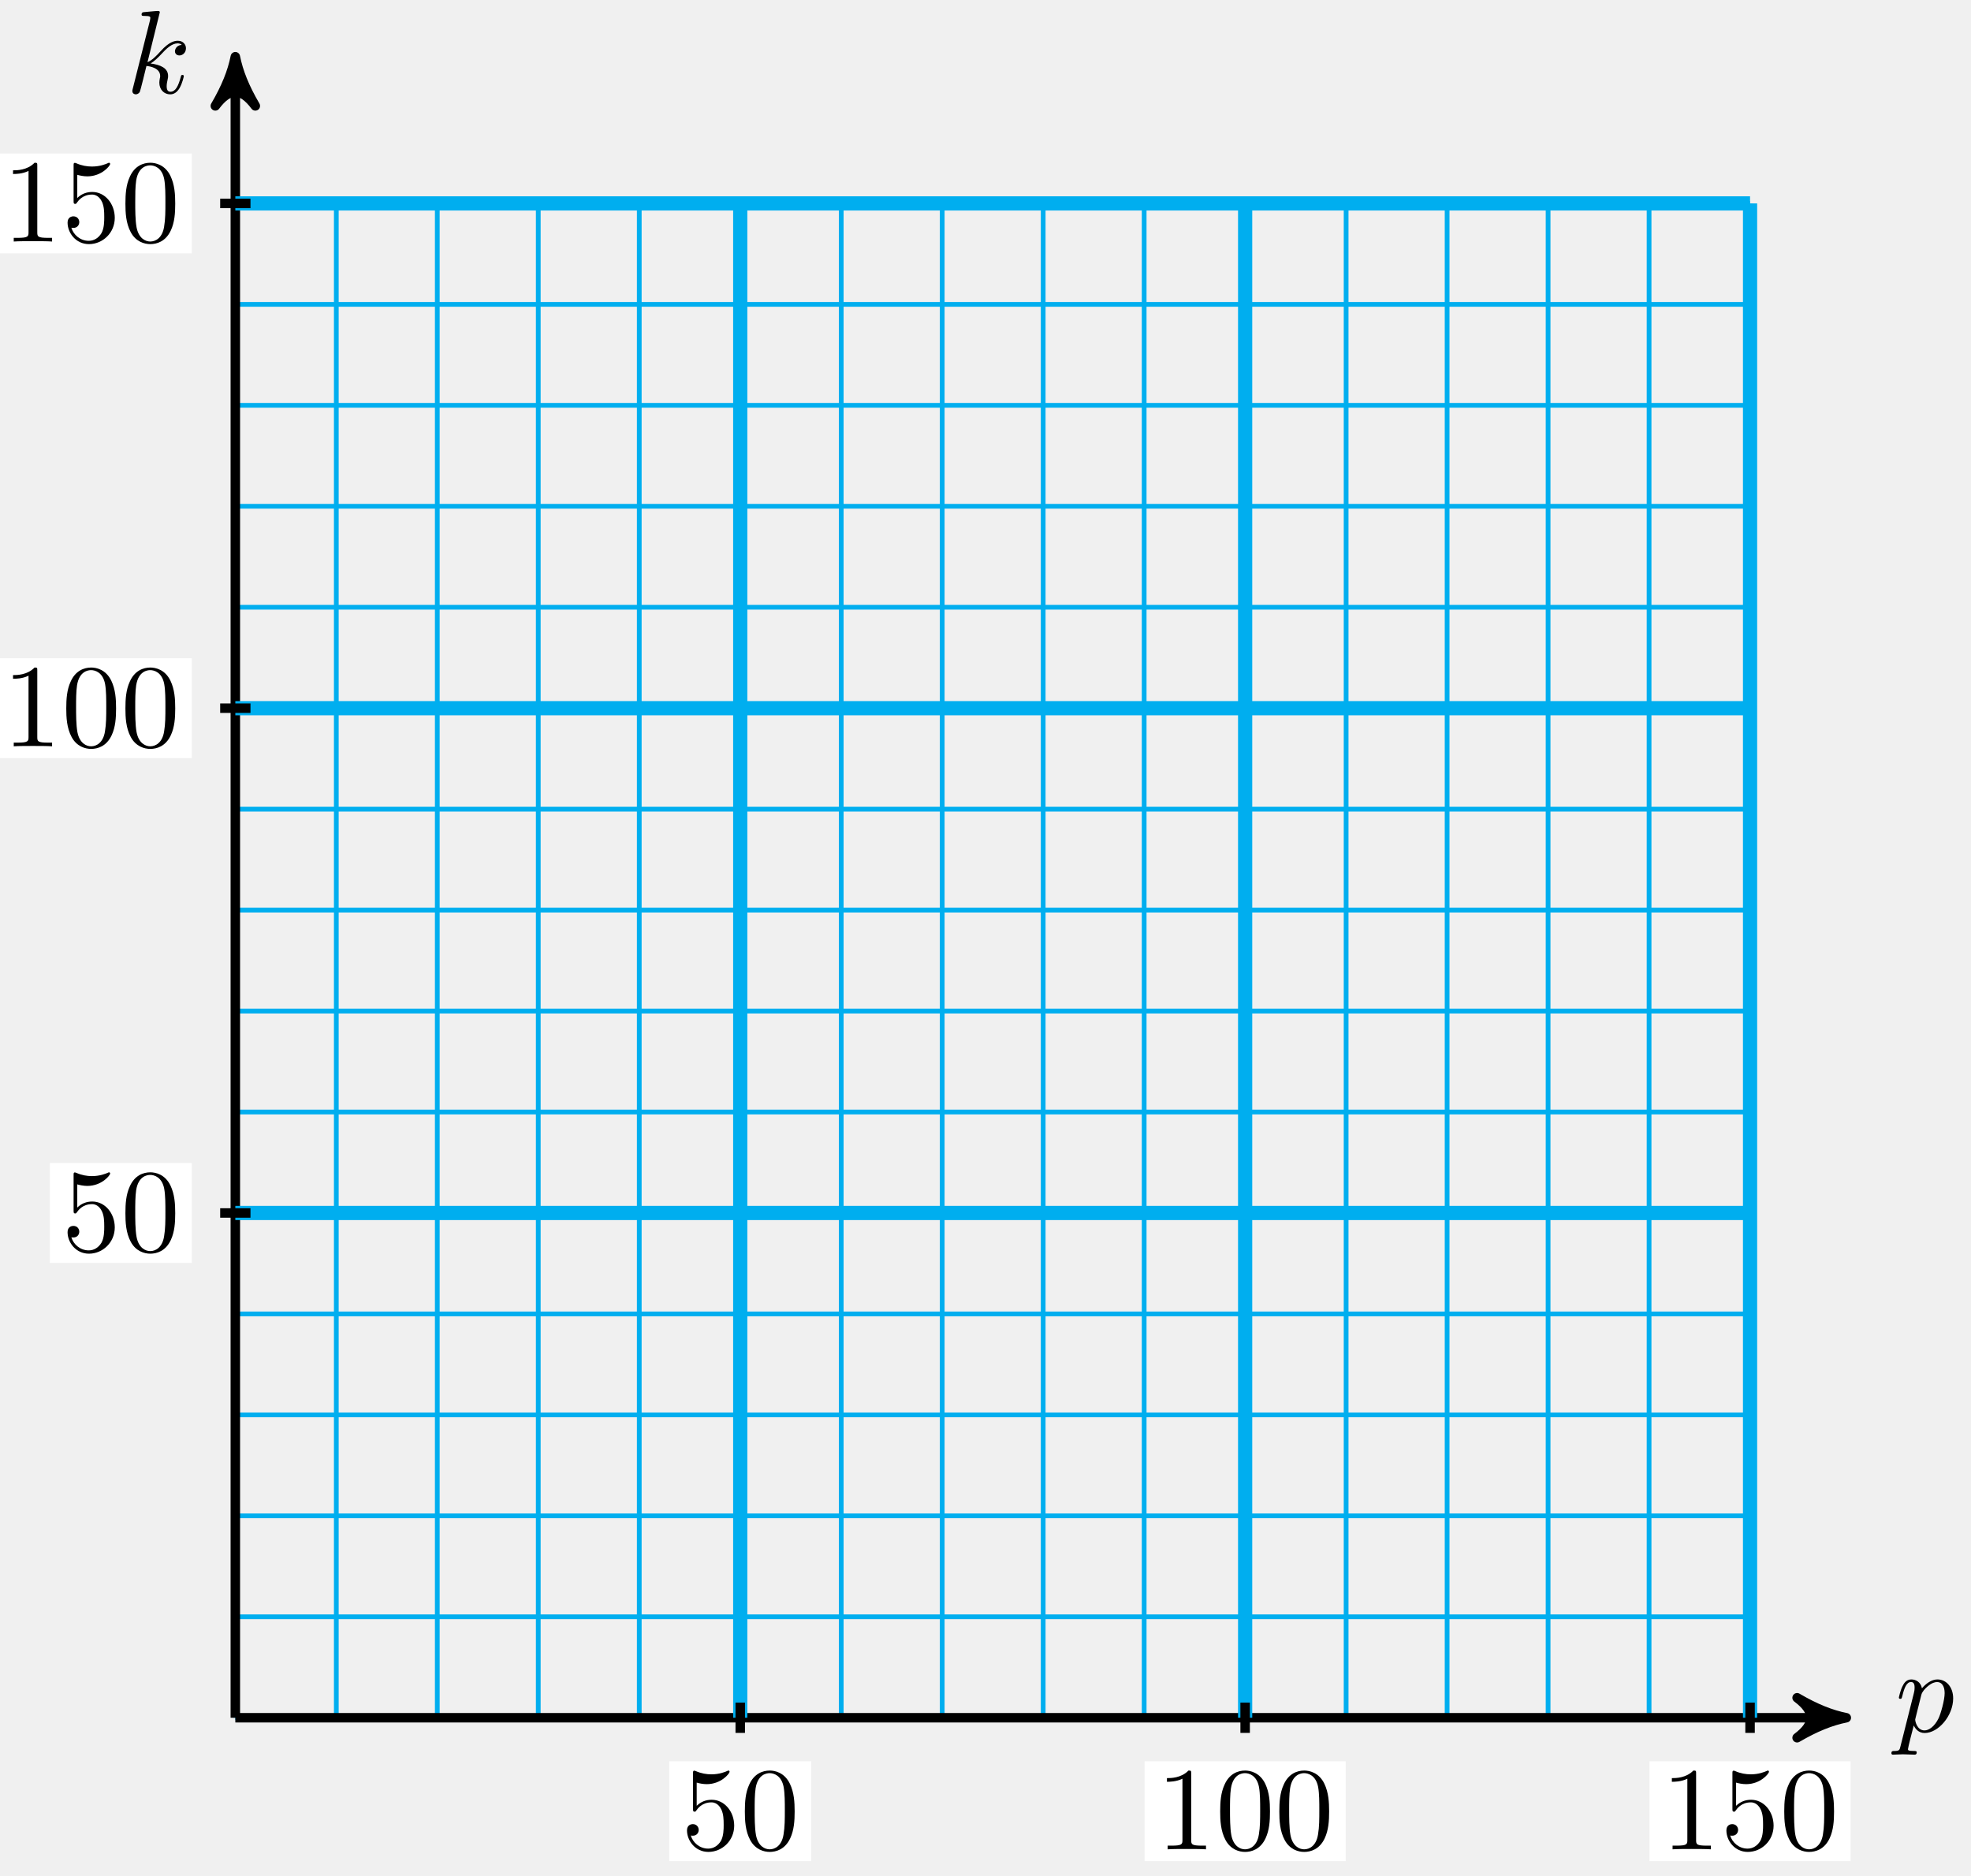
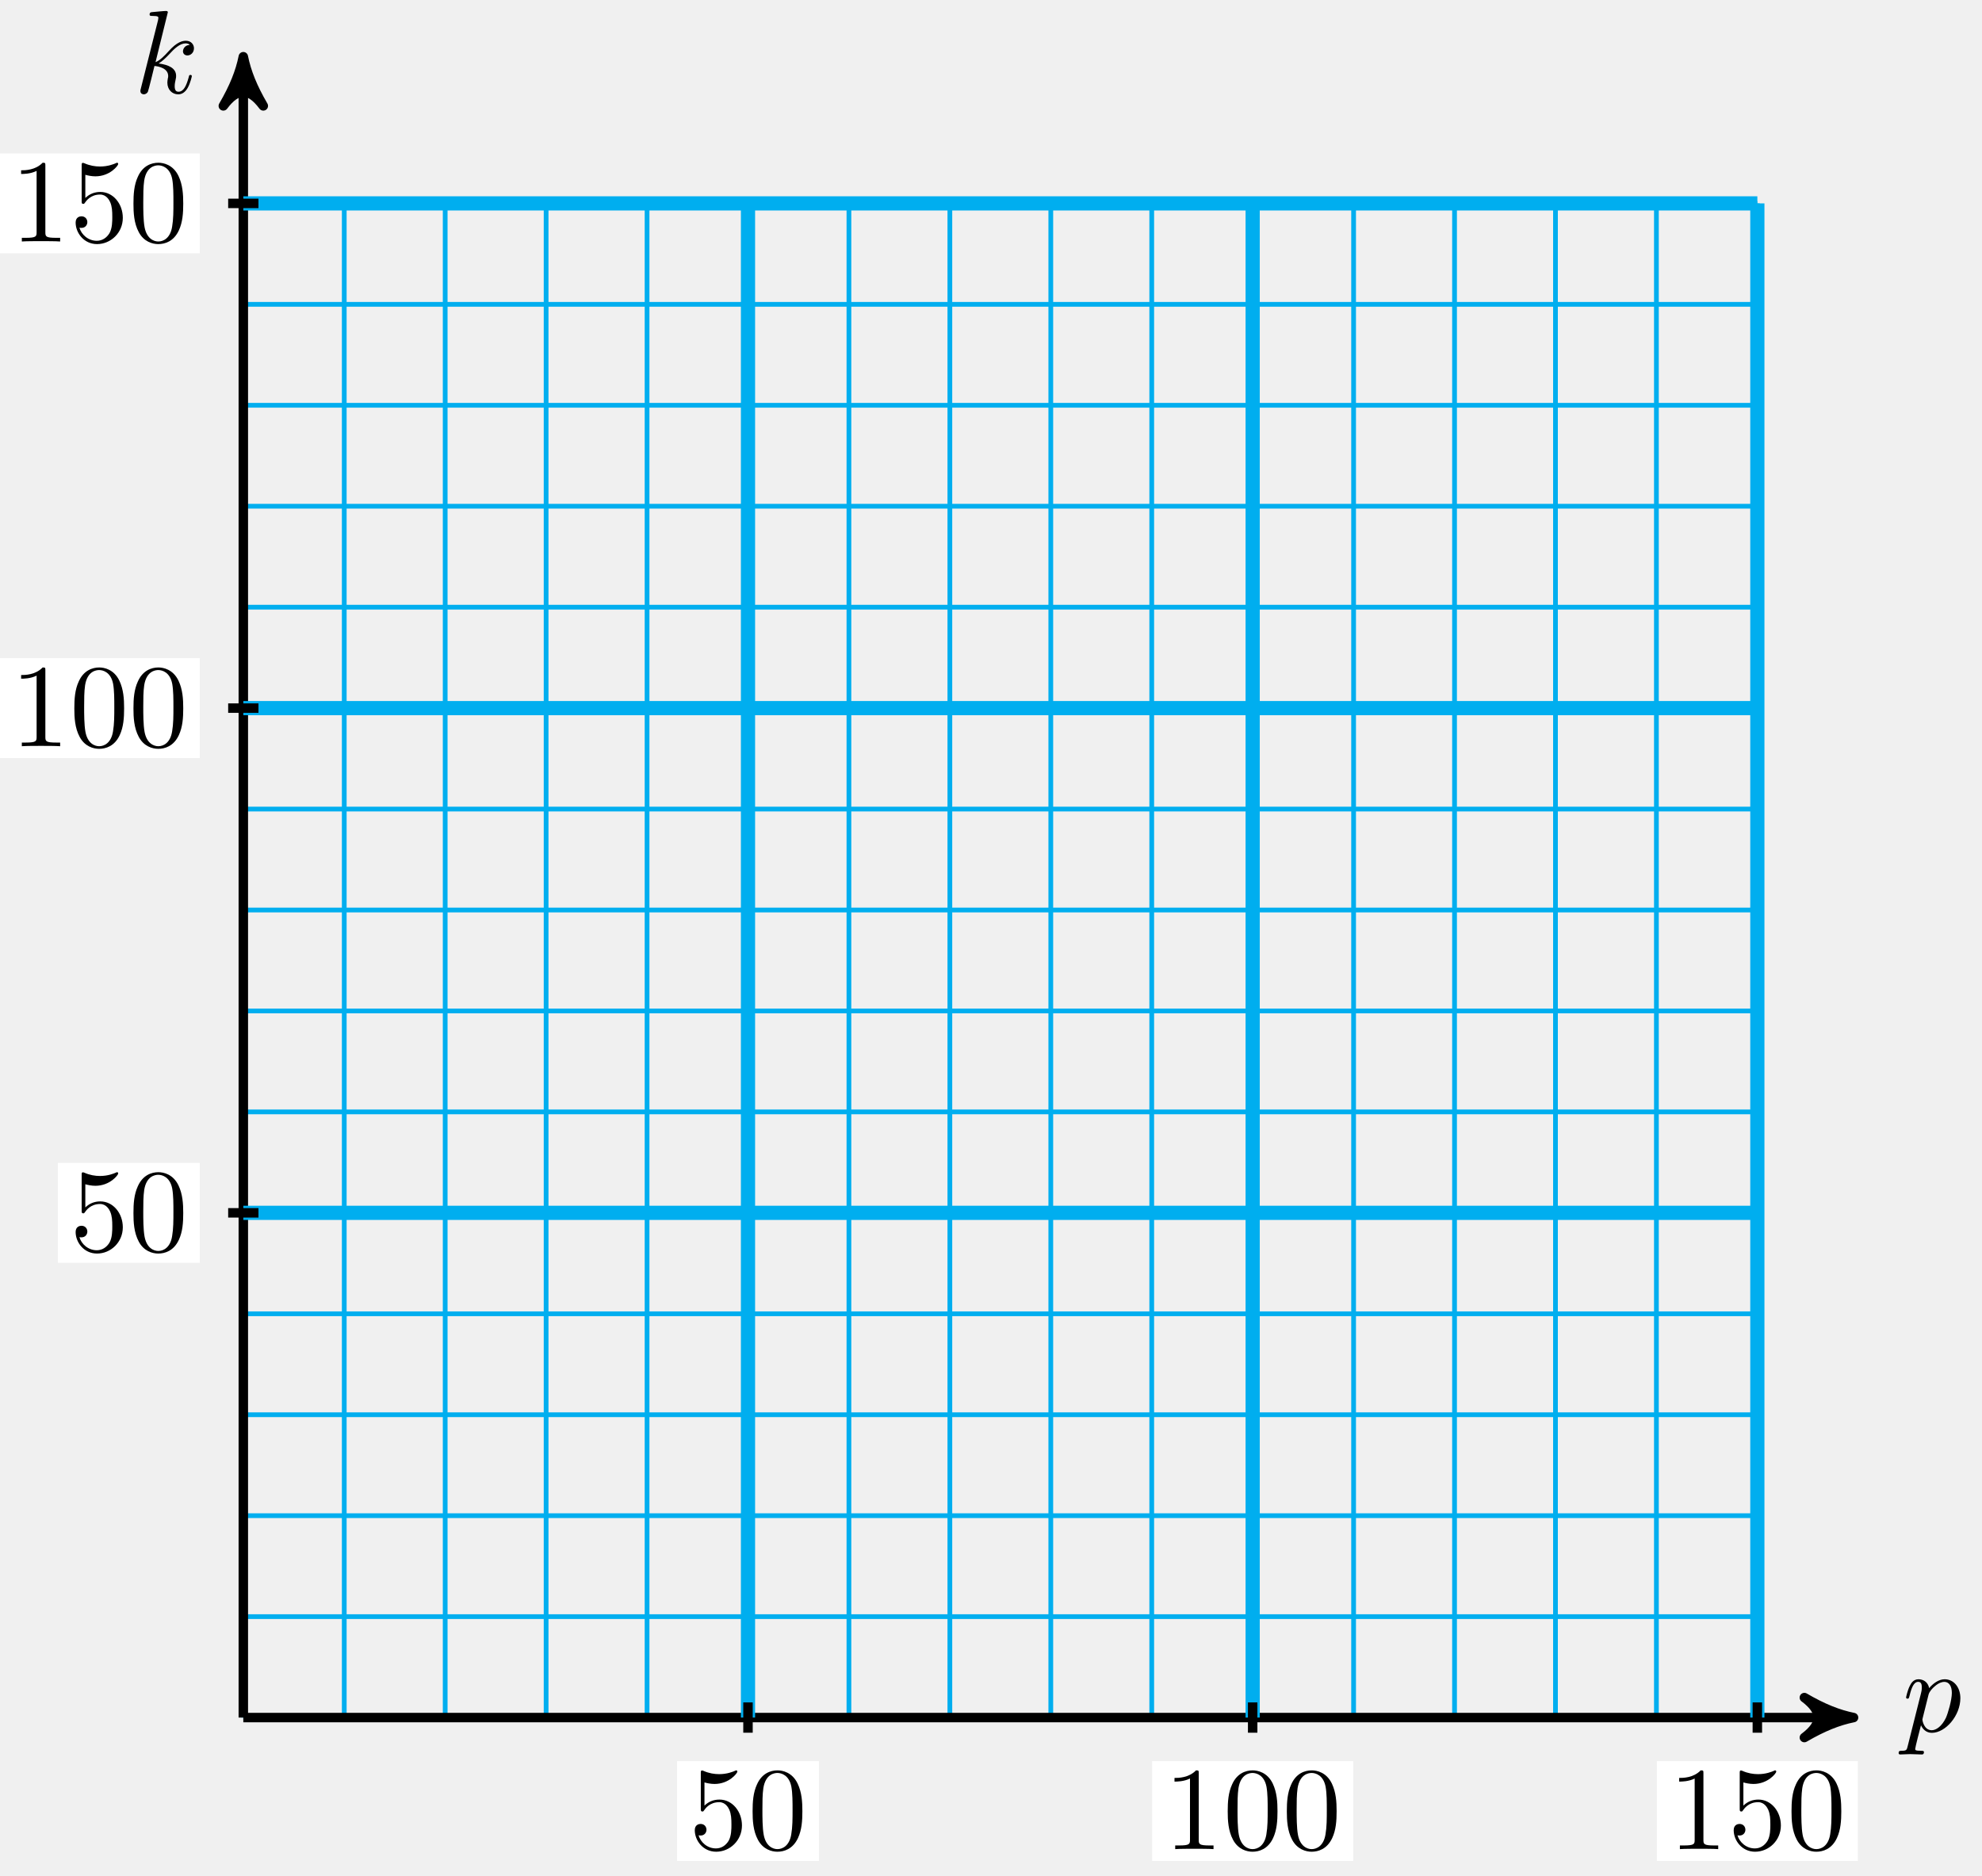
- <svg xmlns="http://www.w3.org/2000/svg" xmlns:xlink="http://www.w3.org/1999/xlink" version="1.1" width="166" height="158" viewBox="0 0 166 158">
+ <svg xmlns="http://www.w3.org/2000/svg" xmlns:xlink="http://www.w3.org/1999/xlink" version="1.1" width="167" height="158" viewBox="0 0 167 158">
  <defs>
    <path id="font_1_2" d="M.045-.122C.037-.156 .035-.163-.009-.163-.021-.163-.032-.163-.032-.182-.032-.19-.027-.194-.019-.194 .008-.194 .037-.191 .065-.191 .098-.191 .132-.194 .164-.194 .169-.194 .182-.194 .182-.174 .182-.163 .172-.163 .158-.163 .108-.163 .108-.156 .108-.147 .108-.135 .15 .028 .157 .053 .17 .024 .198-.011 .249-.011 .365-.011 .49 .135 .49 .282 .49 .376 .433 .442 .357 .442 .307 .442 .259 .406 .226 .367 .216 .421 .173 .442 .136 .442 .09 .442 .071 .403 .062 .385 .044 .351 .031 .291 .031 .288 .031 .278 .041 .278 .043 .278 .053 .278 .054 .279 .06 .301 .077 .372 .097 .42 .133 .42 .15 .42 .164 .412 .164 .374 .164 .351 .161 .34 .157 .323L.045-.122M.221 .312C.228 .339 .255 .367 .273 .382 .308 .413 .337 .42 .354 .42 .394 .42 .418 .385 .418 .326 .418 .267 .385 .152 .367 .114 .333 .044 .285 .011 .248 .011 .182 .011 .169 .094 .169 .1 .169 .102 .169 .104 .172 .116L.221 .312Z" />
    <path id="font_1_1" d="M.287 .683C.287 .684 .287 .694 .274 .694 .251 .694 .178 .686 .152 .684 .144 .683 .133 .682 .133 .664 .133 .652 .142 .652 .157 .652 .205 .652 .207 .645 .207 .635L.204 .615 .059 .039C.055 .025 .055 .023 .055 .017 .055-.006 .075-.011 .084-.011 .097-.011 .112-.002 .118 .01 .123 .019 .168 .204 .174 .229 .208 .226 .29 .21 .29 .144 .29 .137 .29 .133 .287 .123 .285 .111 .283 .099 .283 .088 .283 .029 .323-.011 .375-.011 .405-.011 .432 .005 .454 .042 .479 .086 .49 .141 .49 .143 .49 .153 .481 .153 .478 .153 .468 .153 .467 .149 .464 .135 .444 .062 .421 .011 .377 .011 .358 .011 .345 .022 .345 .058 .345 .075 .349 .098 .353 .114 .357 .131 .357 .135 .357 .145 .357 .21 .294 .239 .209 .25 .24 .268 .272 .3 .295 .324 .343 .377 .389 .42 .438 .42 .444 .42 .445 .42 .447 .419 .459 .417 .46 .417 .468 .411 .47 .41 .47 .409 .472 .407 .424 .404 .415 .365 .415 .353 .415 .337 .426 .318 .453 .318 .479 .318 .508 .34 .508 .379 .508 .409 .485 .442 .44 .442 .412 .442 .366 .434 .294 .354 .26 .316 .221 .276 .183 .261L.287 .683Z" />
    <path id="font_2_3" d="M.449 .2C.449 .319 .367 .419 .259 .419 .211 .419 .168 .403 .132 .368V.564C.152 .558 .185 .551 .217 .551 .34 .551 .41 .642 .41 .655 .41 .661 .407 .666 .4 .666 .399 .666 .397 .666 .392 .663 .372 .654 .323 .634 .256 .634 .216 .634 .17 .641 .123 .662 .115 .665 .113 .665 .111 .665 .101 .665 .101 .657 .101 .641V.344C.101 .326 .101 .318 .115 .318 .122 .318 .124 .321 .128 .327 .139 .343 .176 .397 .257 .397 .309 .397 .334 .351 .342 .333 .358 .296 .36 .257 .36 .207 .36 .172 .36 .112 .336 .07 .312 .031 .275 .006 .229 .006 .156 .006 .099 .058 .082 .117 .085 .116 .088 .115 .099 .115 .132 .115 .149 .14 .149 .164 .149 .188 .132 .213 .099 .213 .085 .213 .05 .206 .05 .16 .05 .074 .119-.022 .231-.022 .347-.022 .449 .073 .449 .2Z" />
    <path id="font_2_1" d="M.46 .32C.46 .4 .455 .48 .42 .554 .374 .65 .292 .666 .25 .666 .19 .666 .117 .64 .076 .547 .044 .478 .039 .4 .039 .32 .039 .245 .043 .155 .084 .079 .127-.002 .2-.022 .249-.022 .303-.022 .379-.001 .423 .094 .455 .163 .46 .241 .46 .32M.249-0C.21-0 .151 .025 .133 .121 .122 .181 .122 .273 .122 .332 .122 .396 .122 .462 .13 .516 .149 .635 .224 .644 .249 .644 .282 .644 .348 .626 .367 .527 .377 .471 .377 .395 .377 .332 .377 .257 .377 .189 .366 .125 .351 .03 .294-0 .249-0Z" />
    <path id="font_2_2" d="M.294 .64C.294 .664 .294 .666 .271 .666 .209 .602 .121 .602 .089 .602V.571C.109 .571 .168 .571 .22 .597V.079C.22 .043 .217 .031 .127 .031H.095V0C.13 .003 .217 .003 .257 .003 .297 .003 .384 .003 .419 0V.031H.387C.297 .031 .294 .042 .294 .079V.64Z" />
  </defs>
-   <path transform="matrix(1.00008,0,0,-1.00003,19.81955,144.701)" stroke-width=".399" stroke-linecap="butt" stroke-miterlimit="10" stroke-linejoin="miter" fill="none" stroke="#00aeef" d="M0 0H127.562M0 8.504H127.562M0 17.008H127.562M0 25.512H127.562M0 34.017H127.562M0 42.521H127.562M0 51.025H127.562M0 59.529H127.562M0 68.033H127.562M0 76.537H127.562M0 85.041H127.562M0 93.545H127.562M0 102.05H127.562M0 110.554H127.562M0 119.058H127.562M0 127.559H127.562M0 0V127.562M8.504 0V127.562M17.008 0V127.562M25.512 0V127.562M34.017 0V127.562M42.521 0V127.562M51.025 0V127.562M59.529 0V127.562M68.033 0V127.562M76.537 0V127.562M85.041 0V127.562M93.545 0V127.562M102.05 0V127.562M110.554 0V127.562M119.058 0V127.562M127.559 0V127.562M127.562 127.562" />
-   <path transform="matrix(1.00008,0,0,-1.00003,19.81955,144.701)" stroke-width=".797" stroke-linecap="butt" stroke-miterlimit="10" stroke-linejoin="miter" fill="none" stroke="#000000" d="M0 0H134.631" />
-   <path transform="matrix(1.00008,0,0,-1.00003,154.4618,144.701)" d="M1.036 0C-.259 .259-1.554 .777-3.108 1.684-1.554 .518-1.554-.518-3.108-1.684-1.554-.777-.259-.259 1.036 0Z" />
-   <path transform="matrix(1.00008,0,0,-1.00003,154.4618,144.701)" stroke-width=".797" stroke-linecap="butt" stroke-linejoin="round" fill="none" stroke="#000000" d="M1.036 0C-.259 .259-1.554 .777-3.108 1.684-1.554 .518-1.554-.518-3.108-1.684-1.554-.777-.259-.259 1.036 0Z" />
-   <use data-text="p" xlink:href="#font_1_2" transform="matrix(9.963397,0,0,-9.962899,159.6157,145.877)" />
-   <path transform="matrix(1.00008,0,0,-1.00003,19.81955,144.701)" stroke-width=".797" stroke-linecap="butt" stroke-miterlimit="10" stroke-linejoin="miter" fill="none" stroke="#000000" d="M0 0V138.883" />
-   <path transform="matrix(0,-1.00003,-1.00008,-0,19.81955,5.813324)" d="M1.036 0C-.259 .259-1.554 .777-3.108 1.684-1.554 .518-1.554-.518-3.108-1.684-1.554-.777-.259-.259 1.036 0Z" />
-   <path transform="matrix(0,-1.00003,-1.00008,-0,19.81955,5.813324)" stroke-width=".797" stroke-linecap="butt" stroke-linejoin="round" fill="none" stroke="#000000" d="M1.036 0C-.259 .259-1.554 .777-3.108 1.684-1.554 .518-1.554-.518-3.108-1.684-1.554-.777-.259-.259 1.036 0Z" />
-   <use data-text="k" xlink:href="#font_1_1" transform="matrix(9.963397,0,0,-9.962899,10.59981,7.837891)" />
-   <path transform="matrix(1.00008,0,0,-1.00003,19.81955,144.701)" stroke-width="1.196" stroke-linecap="butt" stroke-miterlimit="10" stroke-linejoin="miter" fill="none" stroke="#00aeef" d="M42.521 0V127.562" />
-   <path transform="matrix(1.00008,0,0,-1.00003,19.81955,144.701)" stroke-width=".797" stroke-linecap="butt" stroke-miterlimit="10" stroke-linejoin="miter" fill="none" stroke="#000000" d="M42.521 1.276V-1.276" />
-   <path transform="matrix(1.00008,0,0,-1.00003,19.81955,144.701)" d="M36.543-12.08H48.498V-3.667H36.543Z" fill="#ffffff" />
-   <use data-text="5" xlink:href="#font_2_3" transform="matrix(9.963397,0,0,-9.962899,57.36156,155.7843)" />
-   <use data-text="0" xlink:href="#font_2_1" transform="matrix(9.963397,0,0,-9.962899,62.34325,155.7843)" />
-   <path transform="matrix(1.00008,0,0,-1.00003,19.81955,144.701)" stroke-width="1.196" stroke-linecap="butt" stroke-miterlimit="10" stroke-linejoin="miter" fill="none" stroke="#00aeef" d="M0 42.521H127.562" />
-   <path transform="matrix(1.00008,0,0,-1.00003,19.81955,144.701)" stroke-width=".797" stroke-linecap="butt" stroke-miterlimit="10" stroke-linejoin="miter" fill="none" stroke="#000000" d="M1.276 42.521H-1.276" />
-   <path transform="matrix(1.00008,0,0,-1.00003,19.81955,144.701)" d="M-15.622 38.314H-3.667V46.727H-15.622Z" fill="#ffffff" />
-   <use data-text="5" xlink:href="#font_2_3" transform="matrix(9.963397,0,0,-9.962899,5.192383,105.3898)" />
-   <use data-text="0" xlink:href="#font_2_1" transform="matrix(9.963397,0,0,-9.962899,10.17408,105.3898)" />
-   <path transform="matrix(1.00008,0,0,-1.00003,19.81955,144.701)" stroke-width="1.196" stroke-linecap="butt" stroke-miterlimit="10" stroke-linejoin="miter" fill="none" stroke="#00aeef" d="M85.041 0V127.562" />
-   <path transform="matrix(1.00008,0,0,-1.00003,19.81955,144.701)" stroke-width=".797" stroke-linecap="butt" stroke-miterlimit="10" stroke-linejoin="miter" fill="none" stroke="#000000" d="M85.041 1.276V-1.276" />
-   <path transform="matrix(1.00008,0,0,-1.00003,19.81955,144.701)" d="M76.573-12.08H93.51V-3.667H76.573Z" fill="#ffffff" />
-   <use data-text="1" xlink:href="#font_2_2" transform="matrix(9.963397,0,0,-9.962899,97.39475,155.7843)" />
-   <use data-text="0" xlink:href="#font_2_1" transform="matrix(9.963397,0,0,-9.962899,102.3765,155.7843)" />
-   <use data-text="0" xlink:href="#font_2_1" transform="matrix(9.963397,0,0,-9.962899,107.3581,155.7843)" />
-   <path transform="matrix(1.00008,0,0,-1.00003,19.81955,144.701)" stroke-width="1.196" stroke-linecap="butt" stroke-miterlimit="10" stroke-linejoin="miter" fill="none" stroke="#00aeef" d="M0 85.041H127.562" />
-   <path transform="matrix(1.00008,0,0,-1.00003,19.81955,144.701)" stroke-width=".797" stroke-linecap="butt" stroke-miterlimit="10" stroke-linejoin="miter" fill="none" stroke="#000000" d="M1.276 85.041H-1.276" />
-   <path transform="matrix(1.00008,0,0,-1.00003,19.81955,144.701)" d="M-20.603 80.835H-3.667V89.248H-20.603Z" fill="#ffffff" />
-   <use data-text="1" xlink:href="#font_2_2" transform="matrix(9.963397,0,0,-9.962899,.2109833,62.86753)" />
-   <use data-text="0" xlink:href="#font_2_1" transform="matrix(9.963397,0,0,-9.962899,5.19268,62.86753)" />
-   <use data-text="0" xlink:href="#font_2_1" transform="matrix(9.963397,0,0,-9.962899,10.17438,62.86753)" />
-   <path transform="matrix(1.00008,0,0,-1.00003,19.81955,144.701)" stroke-width="1.196" stroke-linecap="butt" stroke-miterlimit="10" stroke-linejoin="miter" fill="none" stroke="#00aeef" d="M127.562 0V127.562" />
-   <path transform="matrix(1.00008,0,0,-1.00003,19.81955,144.701)" stroke-width=".797" stroke-linecap="butt" stroke-miterlimit="10" stroke-linejoin="miter" fill="none" stroke="#000000" d="M127.562 1.276V-1.276" />
-   <path transform="matrix(1.00008,0,0,-1.00003,19.81955,144.701)" d="M119.094-12.08H136.03V-3.667H119.094Z" fill="#ffffff" />
-   <use data-text="1" xlink:href="#font_2_2" transform="matrix(9.963397,0,0,-9.962899,139.9192,155.7843)" />
-   <use data-text="5" xlink:href="#font_2_3" transform="matrix(9.963397,0,0,-9.962899,144.9008,155.7843)" />
-   <use data-text="0" xlink:href="#font_2_1" transform="matrix(9.963397,0,0,-9.962899,149.8825,155.7843)" />
-   <path transform="matrix(1.00008,0,0,-1.00003,19.81955,144.701)" stroke-width="1.196" stroke-linecap="butt" stroke-miterlimit="10" stroke-linejoin="miter" fill="none" stroke="#00aeef" d="M0 127.562H127.562" />
-   <path transform="matrix(1.00008,0,0,-1.00003,19.81955,144.701)" stroke-width=".797" stroke-linecap="butt" stroke-miterlimit="10" stroke-linejoin="miter" fill="none" stroke="#000000" d="M1.276 127.562H-1.276" />
-   <path transform="matrix(1.00008,0,0,-1.00003,19.81955,144.701)" d="M-20.603 123.355H-3.667V131.768H-20.603Z" fill="#ffffff" />
-   <use data-text="1" xlink:href="#font_2_2" transform="matrix(9.963397,0,0,-9.962899,.2109833,20.34525)" />
-   <use data-text="5" xlink:href="#font_2_3" transform="matrix(9.963397,0,0,-9.962899,5.19268,20.34525)" />
-   <use data-text="0" xlink:href="#font_2_1" transform="matrix(9.963397,0,0,-9.962899,10.17438,20.34525)" />
+   <path transform="matrix(1.00006,0,0,-1.00003,20.50121,144.701)" stroke-width=".399" stroke-linecap="butt" stroke-miterlimit="10" stroke-linejoin="miter" fill="none" stroke="#00aeef" d="M0 0H127.562M0 8.504H127.562M0 17.008H127.562M0 25.512H127.562M0 34.017H127.562M0 42.521H127.562M0 51.025H127.562M0 59.529H127.562M0 68.033H127.562M0 76.537H127.562M0 85.041H127.562M0 93.545H127.562M0 102.05H127.562M0 110.554H127.562M0 119.058H127.562M0 127.559H127.562M0 0V127.562M8.504 0V127.562M17.008 0V127.562M25.512 0V127.562M34.017 0V127.562M42.521 0V127.562M51.025 0V127.562M59.529 0V127.562M68.033 0V127.562M76.537 0V127.562M85.041 0V127.562M93.545 0V127.562M102.05 0V127.562M110.554 0V127.562M119.058 0V127.562M127.559 0V127.562M127.562 127.562" />
+   <path transform="matrix(1.00006,0,0,-1.00003,20.50121,144.701)" stroke-width=".797" stroke-linecap="butt" stroke-miterlimit="10" stroke-linejoin="miter" fill="none" stroke="#000000" d="M0 0H134.631" />
+   <path transform="matrix(1.00006,0,0,-1.00003,155.1407,144.701)" d="M1.036 0C-.259 .259-1.554 .777-3.108 1.684-1.554 .518-1.554-.518-3.108-1.684-1.554-.777-.259-.259 1.036 0Z" />
+   <path transform="matrix(1.00006,0,0,-1.00003,155.1407,144.701)" stroke-width=".797" stroke-linecap="butt" stroke-linejoin="round" fill="none" stroke="#000000" d="M1.036 0C-.259 .259-1.554 .777-3.108 1.684-1.554 .518-1.554-.518-3.108-1.684-1.554-.777-.259-.259 1.036 0Z" />
+   <use data-text="p" xlink:href="#font_1_2" transform="matrix(9.963197,0,0,-9.962899,160.2946,145.877)" />
+   <path transform="matrix(1.00006,0,0,-1.00003,20.50121,144.701)" stroke-width=".797" stroke-linecap="butt" stroke-miterlimit="10" stroke-linejoin="miter" fill="none" stroke="#000000" d="M0 0V138.883" />
+   <path transform="matrix(0,-1.00003,-1.00006,-0,20.50121,5.813324)" d="M1.036 0C-.259 .259-1.554 .777-3.108 1.684-1.554 .518-1.554-.518-3.108-1.684-1.554-.777-.259-.259 1.036 0Z" />
+   <path transform="matrix(0,-1.00003,-1.00006,-0,20.50121,5.813324)" stroke-width=".797" stroke-linecap="butt" stroke-linejoin="round" fill="none" stroke="#000000" d="M1.036 0C-.259 .259-1.554 .777-3.108 1.684-1.554 .518-1.554-.518-3.108-1.684-1.554-.777-.259-.259 1.036 0Z" />
+   <use data-text="k" xlink:href="#font_1_1" transform="matrix(9.963197,0,0,-9.962899,11.28165,7.837891)" />
+   <path transform="matrix(1.00006,0,0,-1.00003,20.50121,144.701)" stroke-width="1.196" stroke-linecap="butt" stroke-miterlimit="10" stroke-linejoin="miter" fill="none" stroke="#00aeef" d="M42.521 0V127.562" />
+   <path transform="matrix(1.00006,0,0,-1.00003,20.50121,144.701)" stroke-width=".797" stroke-linecap="butt" stroke-miterlimit="10" stroke-linejoin="miter" fill="none" stroke="#000000" d="M42.521 1.276V-1.276" />
+   <path transform="matrix(1.00006,0,0,-1.00003,20.50121,144.701)" d="M36.543-12.08H48.498V-3.667H36.543Z" fill="#ffffff" />
+   <use data-text="5" xlink:href="#font_2_3" transform="matrix(9.963197,0,0,-9.962899,58.04246,155.7843)" />
+   <use data-text="0" xlink:href="#font_2_1" transform="matrix(9.963197,0,0,-9.962899,63.02407,155.7843)" />
+   <path transform="matrix(1.00006,0,0,-1.00003,20.50121,144.701)" stroke-width="1.196" stroke-linecap="butt" stroke-miterlimit="10" stroke-linejoin="miter" fill="none" stroke="#00aeef" d="M0 42.521H127.562" />
+   <path transform="matrix(1.00006,0,0,-1.00003,20.50121,144.701)" stroke-width=".797" stroke-linecap="butt" stroke-miterlimit="10" stroke-linejoin="miter" fill="none" stroke="#000000" d="M1.276 42.521H-1.276" />
+   <path transform="matrix(1.00006,0,0,-1.00003,20.50121,144.701)" d="M-15.622 38.314H-3.667V46.727H-15.622Z" fill="#ffffff" />
+   <use data-text="5" xlink:href="#font_2_3" transform="matrix(9.963197,0,0,-9.962899,5.874329,105.3898)" />
+   <use data-text="0" xlink:href="#font_2_1" transform="matrix(9.963197,0,0,-9.962899,10.85593,105.3898)" />
+   <path transform="matrix(1.00006,0,0,-1.00003,20.50121,144.701)" stroke-width="1.196" stroke-linecap="butt" stroke-miterlimit="10" stroke-linejoin="miter" fill="none" stroke="#00aeef" d="M85.041 0V127.562" />
+   <path transform="matrix(1.00006,0,0,-1.00003,20.50121,144.701)" stroke-width=".797" stroke-linecap="butt" stroke-miterlimit="10" stroke-linejoin="miter" fill="none" stroke="#000000" d="M85.041 1.276V-1.276" />
+   <path transform="matrix(1.00006,0,0,-1.00003,20.50121,144.701)" d="M76.573-12.08H93.51V-3.667H76.573Z" fill="#ffffff" />
+   <use data-text="1" xlink:href="#font_2_2" transform="matrix(9.963197,0,0,-9.962899,98.07486,155.7843)" />
+   <use data-text="0" xlink:href="#font_2_1" transform="matrix(9.963197,0,0,-9.962899,103.0565,155.7843)" />
+   <use data-text="0" xlink:href="#font_2_1" transform="matrix(9.963197,0,0,-9.962899,108.0381,155.7843)" />
+   <path transform="matrix(1.00006,0,0,-1.00003,20.50121,144.701)" stroke-width="1.196" stroke-linecap="butt" stroke-miterlimit="10" stroke-linejoin="miter" fill="none" stroke="#00aeef" d="M0 85.041H127.562" />
+   <path transform="matrix(1.00006,0,0,-1.00003,20.50121,144.701)" stroke-width=".797" stroke-linecap="butt" stroke-miterlimit="10" stroke-linejoin="miter" fill="none" stroke="#000000" d="M1.276 85.041H-1.276" />
+   <path transform="matrix(1.00006,0,0,-1.00003,20.50121,144.701)" d="M-20.603 80.835H-3.667V89.248H-20.603Z" fill="#ffffff" />
+   <use data-text="1" xlink:href="#font_2_2" transform="matrix(9.963197,0,0,-9.962899,.8930283,62.86753)" />
+   <use data-text="0" xlink:href="#font_2_1" transform="matrix(9.963197,0,0,-9.962899,5.874634,62.86753)" />
+   <use data-text="0" xlink:href="#font_2_1" transform="matrix(9.963197,0,0,-9.962899,10.85623,62.86753)" />
+   <path transform="matrix(1.00006,0,0,-1.00003,20.50121,144.701)" stroke-width="1.196" stroke-linecap="butt" stroke-miterlimit="10" stroke-linejoin="miter" fill="none" stroke="#00aeef" d="M127.562 0V127.562" />
+   <path transform="matrix(1.00006,0,0,-1.00003,20.50121,144.701)" stroke-width=".797" stroke-linecap="butt" stroke-miterlimit="10" stroke-linejoin="miter" fill="none" stroke="#000000" d="M127.562 1.276V-1.276" />
+   <path transform="matrix(1.00006,0,0,-1.00003,20.50121,144.701)" d="M119.094-12.08H136.03V-3.667H119.094Z" fill="#ffffff" />
+   <use data-text="1" xlink:href="#font_2_2" transform="matrix(9.963197,0,0,-9.962899,140.5984,155.7843)" />
+   <use data-text="5" xlink:href="#font_2_3" transform="matrix(9.963197,0,0,-9.962899,145.58,155.7843)" />
+   <use data-text="0" xlink:href="#font_2_1" transform="matrix(9.963197,0,0,-9.962899,150.5616,155.7843)" />
+   <path transform="matrix(1.00006,0,0,-1.00003,20.50121,144.701)" stroke-width="1.196" stroke-linecap="butt" stroke-miterlimit="10" stroke-linejoin="miter" fill="none" stroke="#00aeef" d="M0 127.562H127.562" />
+   <path transform="matrix(1.00006,0,0,-1.00003,20.50121,144.701)" stroke-width=".797" stroke-linecap="butt" stroke-miterlimit="10" stroke-linejoin="miter" fill="none" stroke="#000000" d="M1.276 127.562H-1.276" />
+   <path transform="matrix(1.00006,0,0,-1.00003,20.50121,144.701)" d="M-20.603 123.355H-3.667V131.768H-20.603Z" fill="#ffffff" />
+   <use data-text="1" xlink:href="#font_2_2" transform="matrix(9.963197,0,0,-9.962899,.8930283,20.34525)" />
+   <use data-text="5" xlink:href="#font_2_3" transform="matrix(9.963197,0,0,-9.962899,5.874634,20.34525)" />
+   <use data-text="0" xlink:href="#font_2_1" transform="matrix(9.963197,0,0,-9.962899,10.85623,20.34525)" />
</svg>
